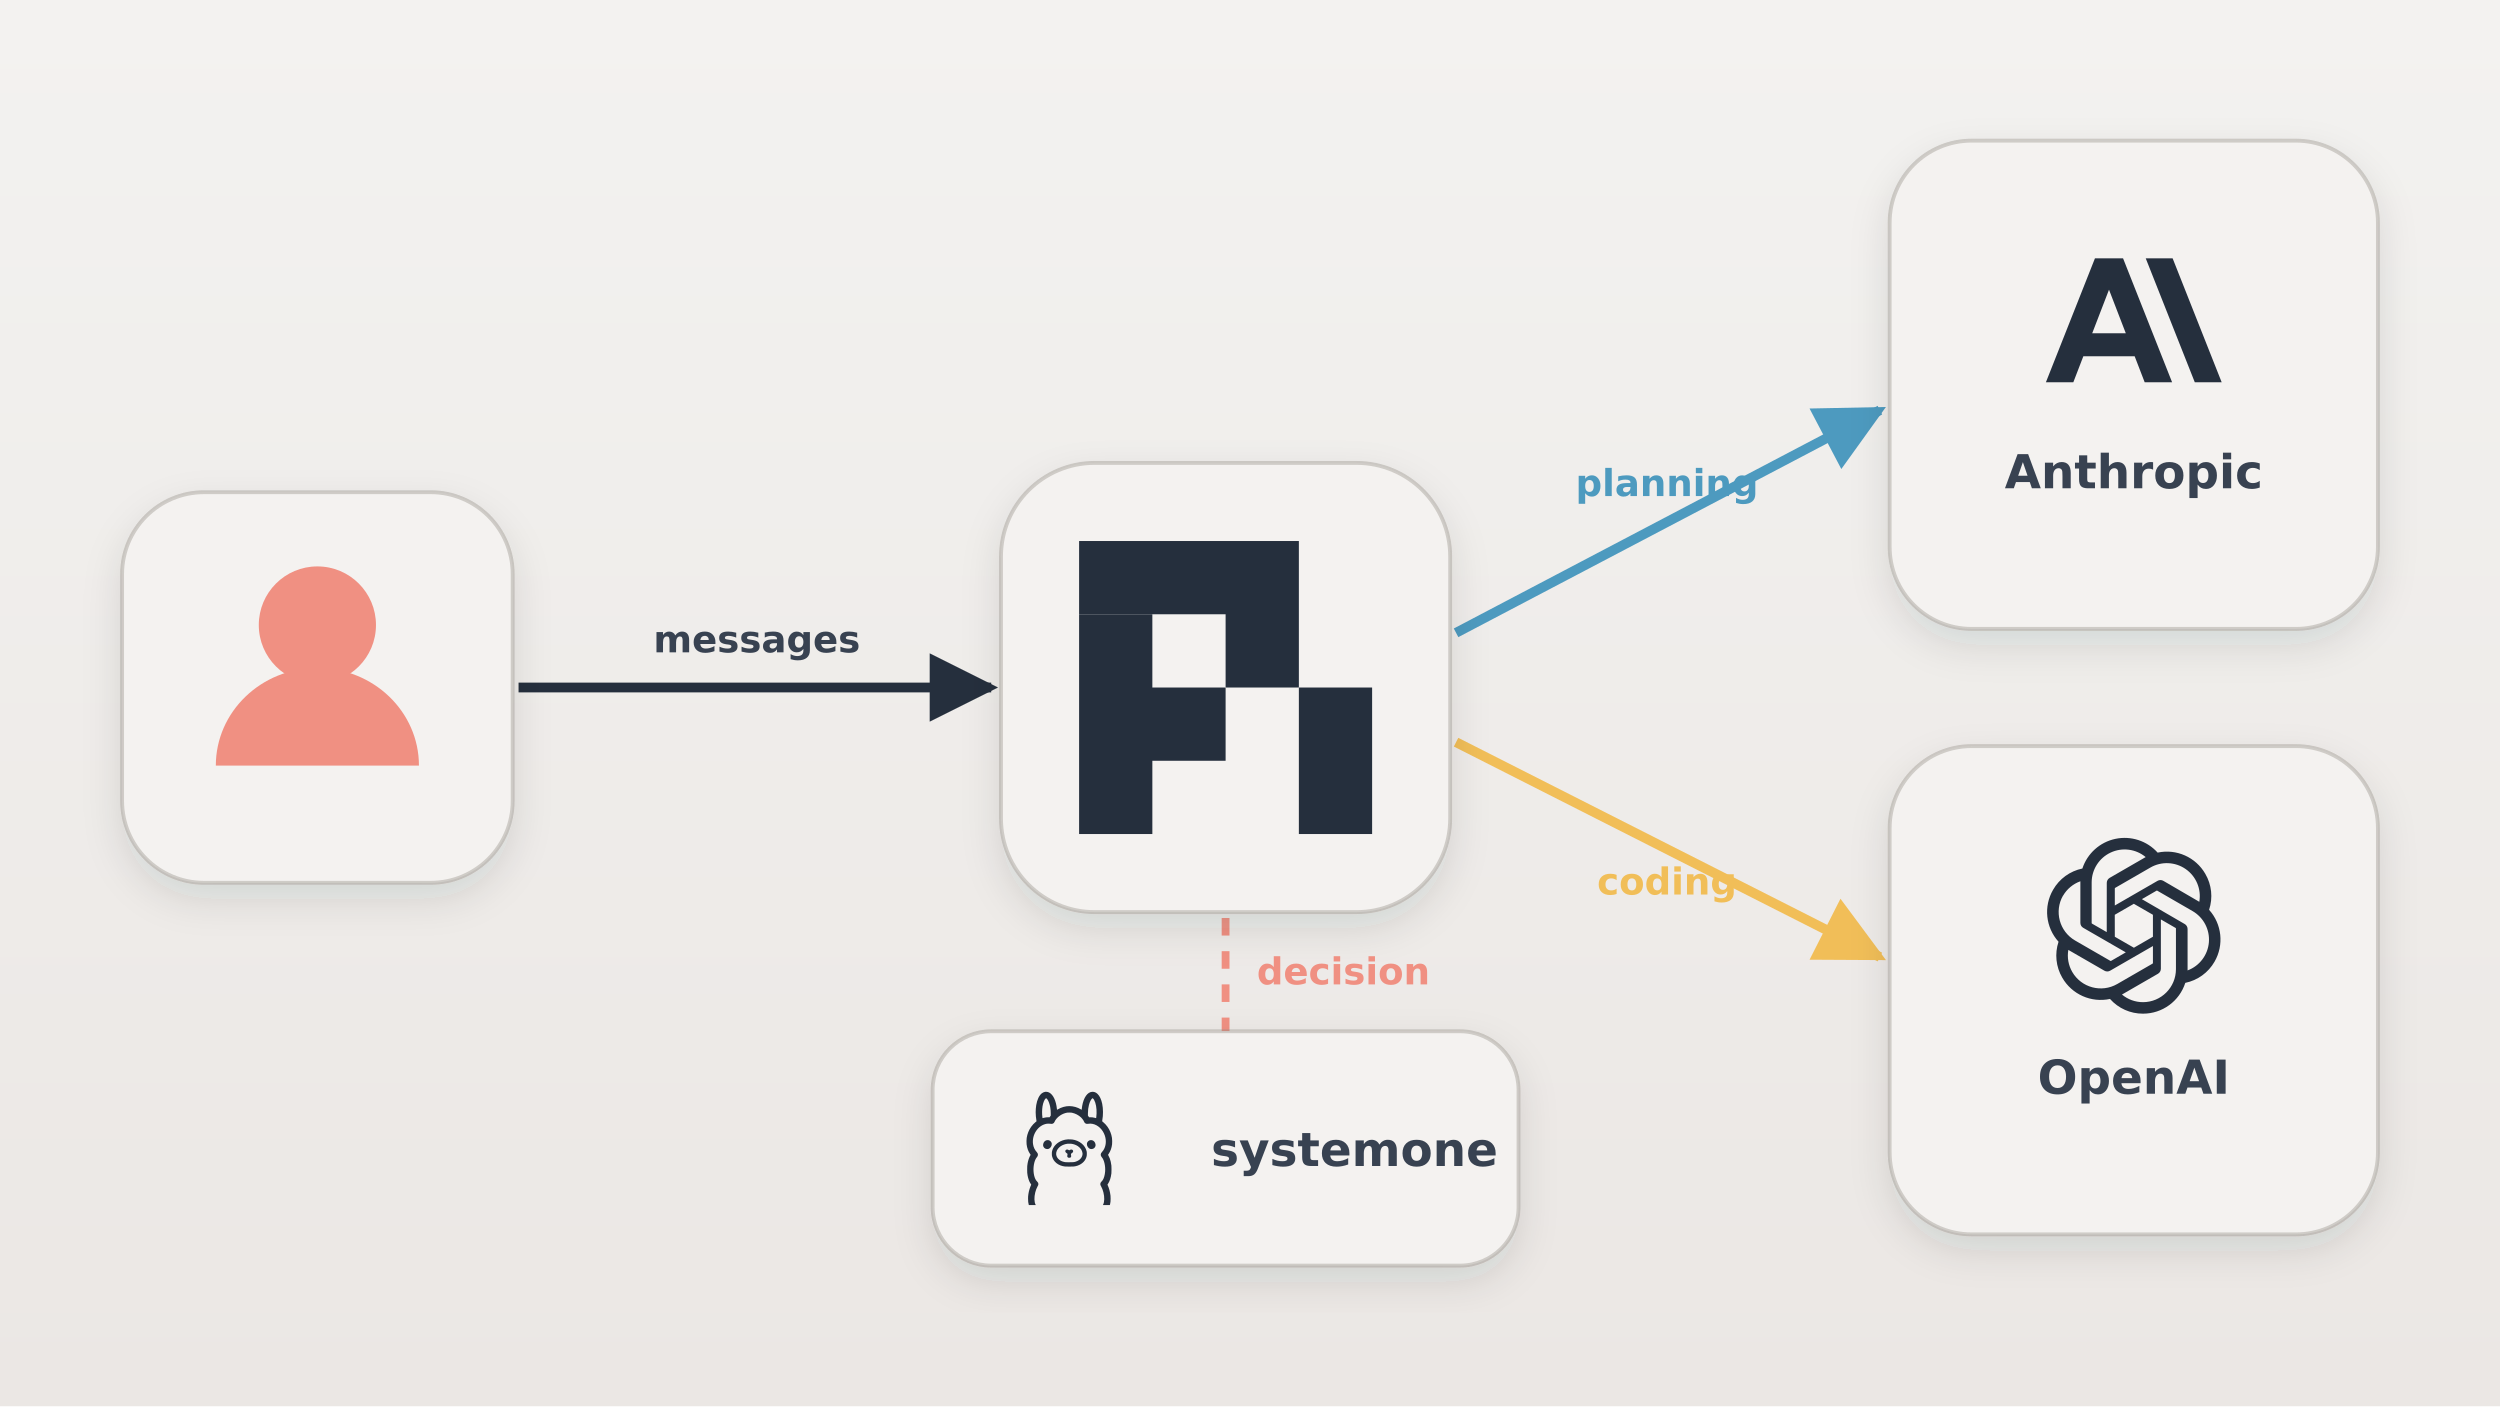
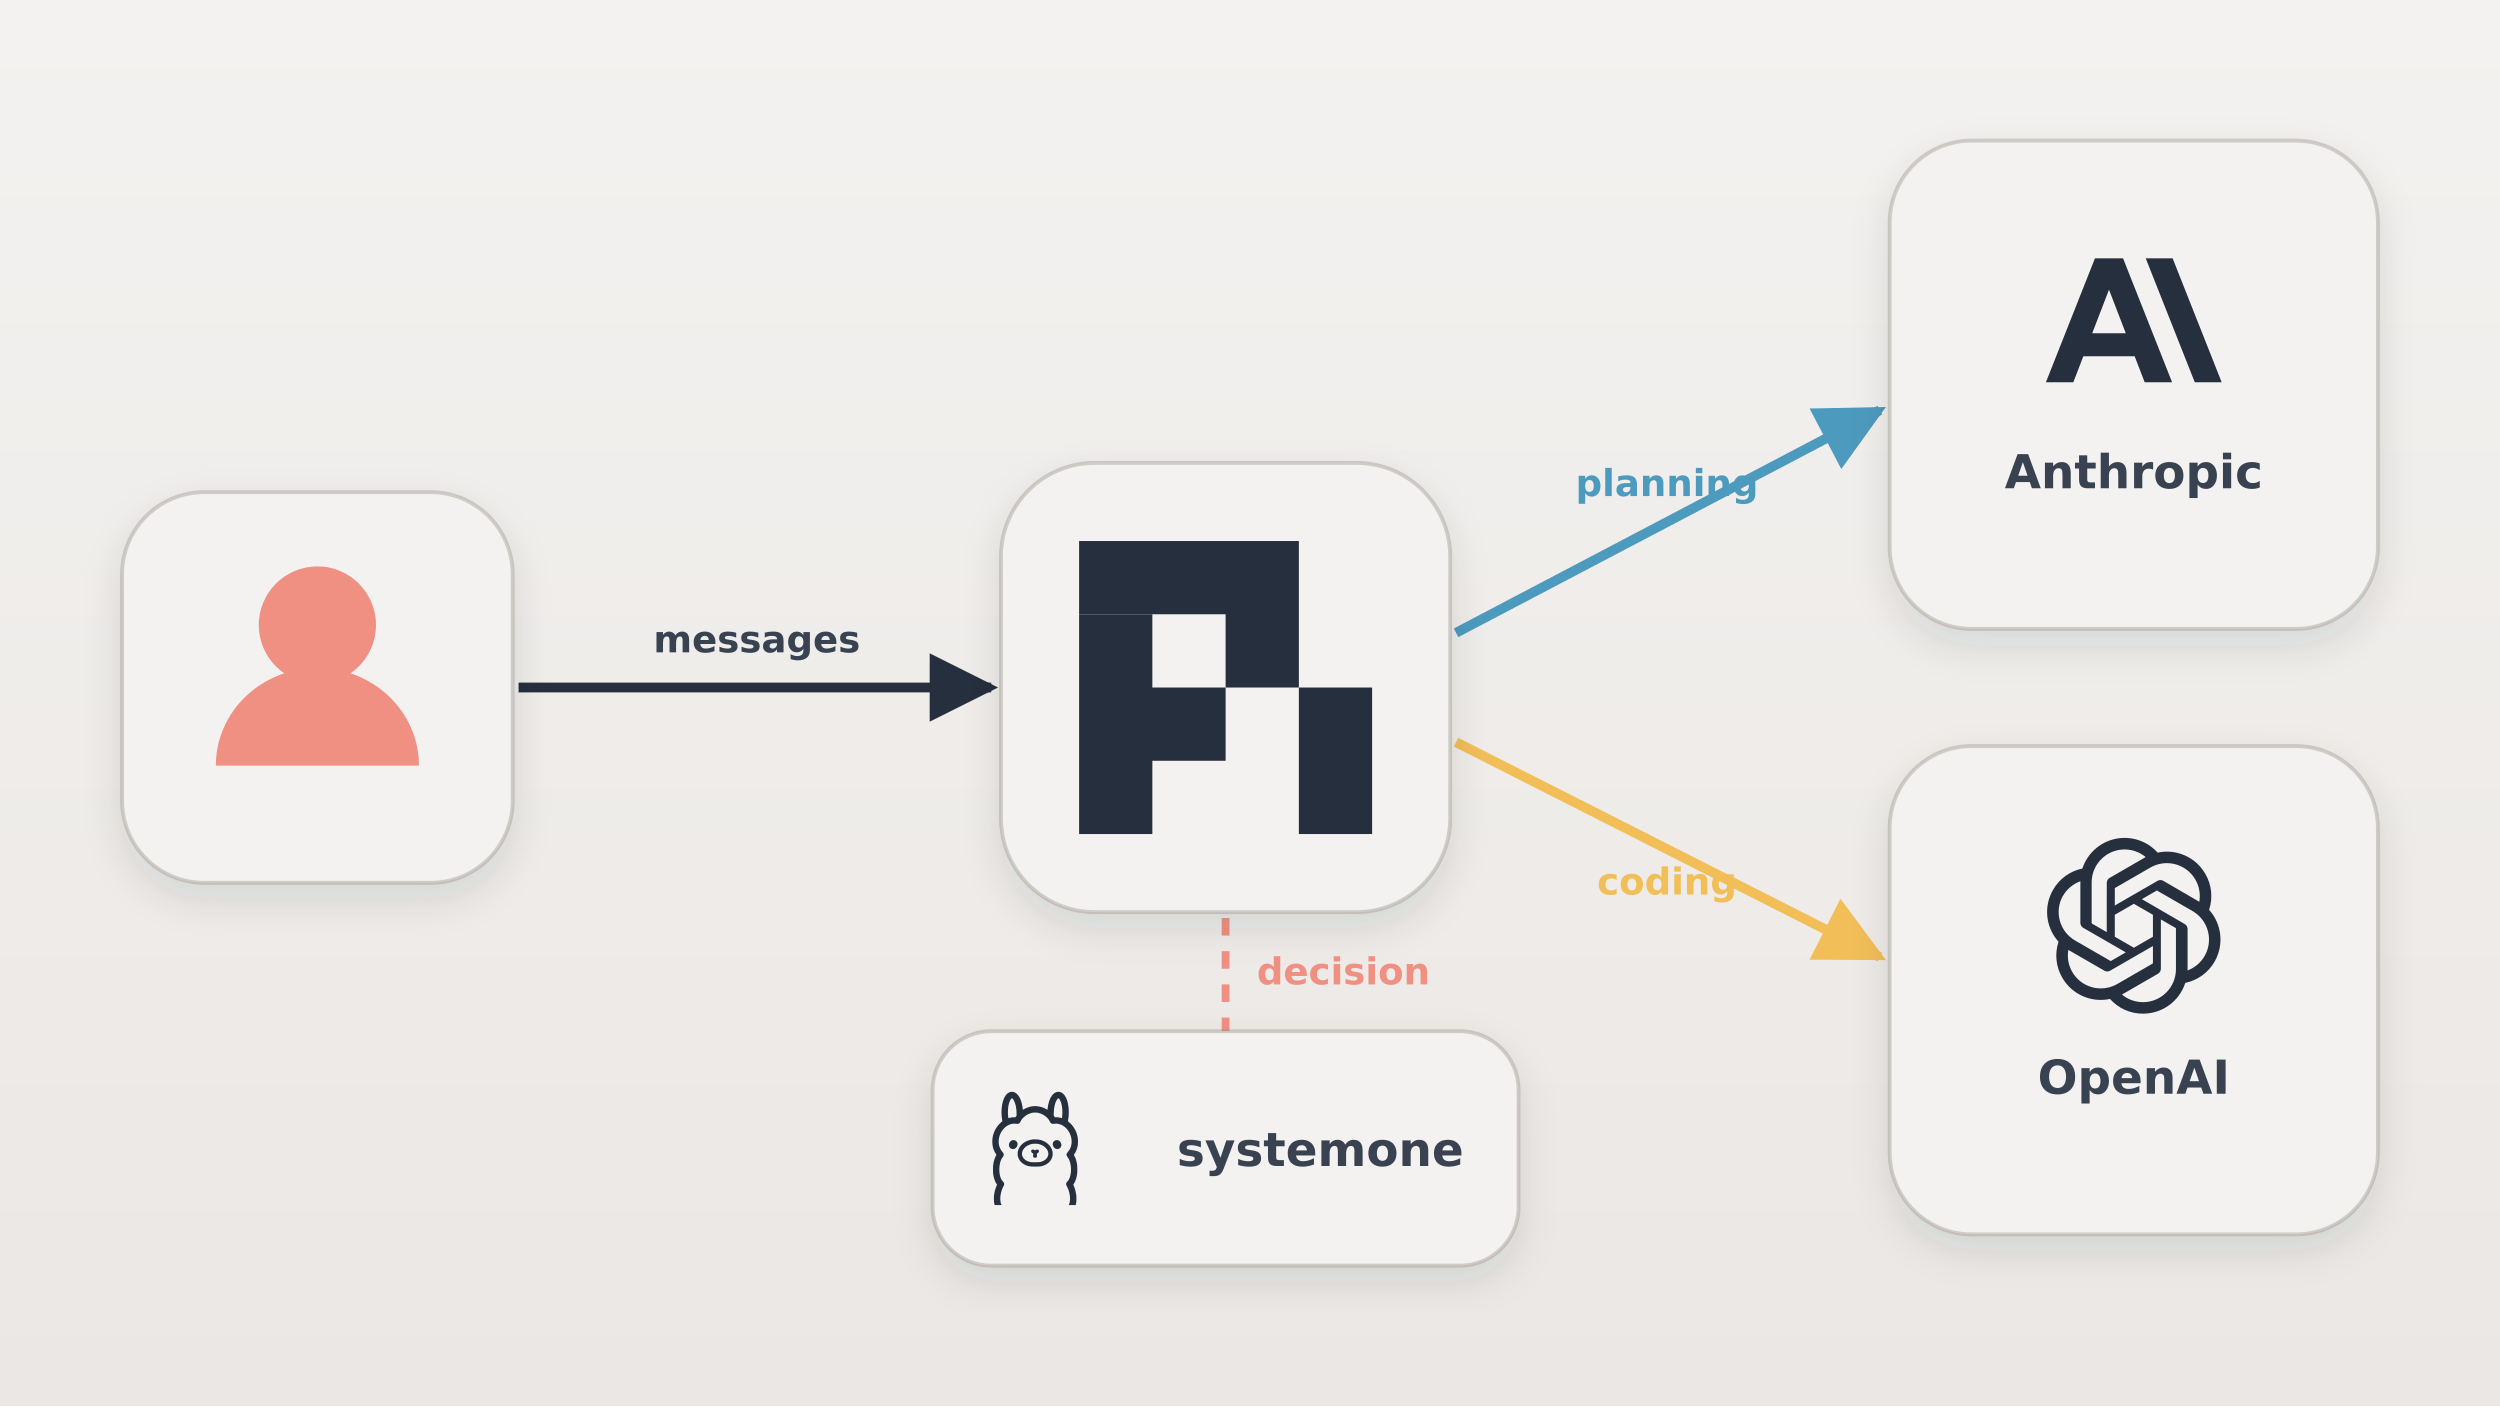
<svg xmlns="http://www.w3.org/2000/svg" width="1280" height="720" viewBox="0 0 1280 720" role="img" aria-label="Diagram: a user sends one request line to the Pi logo labeled router, which routes planning to Anthropic and coding to OpenAI, with a systemone decision model on Ollama below">
  <defs>
    <linearGradient id="bg" x1="0" y1="0" x2="0" y2="1">
      <stop offset="0" stop-color="#f3f2f0" />
      <stop offset="1" stop-color="#ebe7e4" />
    </linearGradient>
    <filter id="ps" x="-20%" y="-20%" width="140%" height="140%">
      <feDropShadow dx="0" dy="8" stdDeviation="10" flood-color="#252f3d" flood-opacity="0.12" />
    </filter>
    <marker id="ah-252f3d" viewBox="0 0 10 10" refX="9" refY="5" markerWidth="7" markerHeight="7" orient="auto-start-reverse">
      <path d="M0 0L10 5L0 10Z" fill="#252f3d" />
    </marker>
    <marker id="ah-4D9ABF" viewBox="0 0 10 10" refX="9" refY="5" markerWidth="7" markerHeight="7" orient="auto-start-reverse">
      <path d="M0 0L10 5L0 10Z" fill="#4D9ABF" />
    </marker>
    <marker id="ah-F1BE58" viewBox="0 0 10 10" refX="9" refY="5" markerWidth="7" markerHeight="7" orient="auto-start-reverse">
      <path d="M0 0L10 5L0 10Z" fill="#F1BE58" />
    </marker>
  </defs>
  <rect width="1280" height="720" fill="url(#bg)" />
  <g transform="translate(-12.5,-8)">
    <g>
      <line x1="278" y1="360" x2="520" y2="360" stroke="#252f3d" stroke-width="5" marker-end="url(#ah-252f3d)" fill="none" />
      <line x1="758" y1="332" x2="975" y2="218" stroke="#4D9ABF" stroke-width="5" marker-end="url(#ah-4D9ABF)" fill="none" />
      <line x1="758" y1="388" x2="975" y2="498" stroke="#F1BE58" stroke-width="5" marker-end="url(#ah-F1BE58)" fill="none" />
      <line x1="640" y1="478" x2="640" y2="536" stroke="#F09082" stroke-width="4" stroke-dasharray="9 8" fill="none" />
    </g>
    <rect x="75.0" y="260.0" width="200" height="200" rx="42" fill="#f4f2f0" stroke="#8b847d" stroke-opacity="0.35" stroke-width="2" filter="url(#ps)" />
    <rect x="525.0" y="245.0" width="230" height="230" rx="48" fill="#f4f2f0" stroke="#8b847d" stroke-opacity="0.35" stroke-width="2" filter="url(#ps)" />
    <rect x="490.0" y="536.0" width="300" height="120" rx="30" fill="#f4f2f0" stroke="#8b847d" stroke-opacity="0.35" stroke-width="2" filter="url(#ps)" />
    <rect x="980.0" y="80.0" width="250" height="250" rx="42" fill="#f4f2f0" stroke="#8b847d" stroke-opacity="0.35" stroke-width="2" filter="url(#ps)" />
    <rect x="980.0" y="390.0" width="250" height="250" rx="42" fill="#f4f2f0" stroke="#8b847d" stroke-opacity="0.35" stroke-width="2" filter="url(#ps)" />
    <g fill="#F09082">
      <circle cx="175" cy="328" r="30" />
      <path d="M123 400 A52 50 0 0 1 227 400 Z" />
    </g>
    <g transform="translate(565.00,285.00) scale(0.2679)" fill="#252f3d">
      <path d="M420 280H280V140H0V0H420V280Z" />
      <path d="M560 560H420V280H560V560Z" />
      <path d="M140 560H0V140H140V280H280V420H140V560Z" />
    </g>
    <g transform="translate(1060.00,127.00) scale(3.75)">
      <path d="M17.304 3.541h-3.672l6.696 16.918H24Zm-10.608 0L0 20.459h3.744l1.369-3.553h7.005l1.369 3.553h3.744L10.536 3.541Zm-.371 10.223 2.291-5.946 2.291 5.946Z" fill="#252f3d" />
    </g>
    <g transform="translate(1060.00,437.00) scale(3.75)">
      <path d="M22.282 9.821a5.985 5.985 0 0 0-.516-4.911 6.046 6.046 0 0 0-6.51-2.9A6.065 6.065 0 0 0 4.981 4.182a5.985 5.985 0 0 0-3.998 2.9 6.046 6.046 0 0 0 .743 7.097 5.98 5.98 0 0 0 .511 4.911 6.051 6.051 0 0 0 6.515 2.9A5.985 5.985 0 0 0 13.26 24a6.056 6.056 0 0 0 5.772-4.206 5.989 5.989 0 0 0 3.998-2.9 6.056 6.056 0 0 0-.748-7.073zm-9.022 12.608a4.476 4.476 0 0 1-2.876-1.041l.142-.08 4.778-2.758a.795.795 0 0 0 .393-.681v-6.737l2.02 1.169a.071.071 0 0 1 .038.052v5.583a4.504 4.504 0 0 1-4.495 4.494zm-9.661-4.125a4.471 4.471 0 0 1-.535-3.014l.142.085 4.783 2.758a.771.771 0 0 0 .781 0l5.843-3.369v2.332a.08.08 0 0 1-.033.061L9.74 19.95a4.499 4.499 0 0 1-6.141-1.646zM2.341 7.896a4.485 4.485 0 0 1 2.365-1.973V11.6a.766.766 0 0 0 .388.676l5.814 3.354-2.02 1.169a.076.076 0 0 1-.071 0l-4.83-2.787A4.504 4.504 0 0 1 2.341 7.872zm16.596 3.856L13.104 8.364 15.119 7.2a.076.076 0 0 1 .071 0l4.83 2.791a4.494 4.494 0 0 1-.676 8.104v-5.677a.79.79 0 0 0-.407-.667zm2.011-3.023l-.142-.085-4.774-2.782a.776.776 0 0 0-.785 0L9.409 9.23V6.897a.066.066 0 0 1 .028-.061l4.83-2.787a4.499 4.499 0 0 1 6.68 4.66zM8.306 12.863l-2.02-1.164a.08.08 0 0 1-.038-.057V6.074a4.499 4.499 0 0 1 7.376-3.454l-.142.081L8.704 5.459a.795.795 0 0 0-.393.681zm1.098-2.365l2.602-1.5 2.607 1.5v2.999l-2.597 1.5-2.607-1.5Z" fill="#252f3d" />
    </g>
-     <g transform="translate(531.00,567.00) scale(2.4167)">
+     <g transform="translate(513.50,567.00) scale(2.4167)">
      <path d="M16.361 10.26a.894.894 0 0 0-.558.47l-.072.148.001.207c0 .193.004.217.059.353.076.193.152.312.291.448.24.238.51.3.872.205a.86.86 0 0 0 .517-.436.752.752 0 0 0 .08-.498c-.064-.453-.33-.782-.724-.897a1.06 1.06 0 0 0-.466 0zm-9.203.005c-.305.096-.533.32-.65.639a1.187 1.187 0 0 0-.06.52c.057.309.31.59.598.667.362.095.632.033.872-.205.14-.136.215-.255.291-.448.055-.136.059-.16.059-.353l.001-.207-.072-.148a.894.894 0 0 0-.565-.472 1.02 1.02 0 0 0-.474.007Zm4.184 2c-.131.071-.223.25-.195.383.031.143.157.288.353.407.105.063.112.072.117.136.004.038-.01.146-.029.243-.02.094-.036.194-.036.222.002.074.07.195.143.253.064.052.076.054.255.059.164.005.198.001.264-.03.169-.082.212-.234.15-.525-.052-.243-.042-.28.087-.355.137-.08.281-.219.324-.314a.365.365 0 0 0-.175-.48.394.394 0 0 0-.181-.033c-.126 0-.207.03-.355.124l-.085.053-.053-.032c-.219-.13-.259-.145-.391-.143a.396.396 0 0 0-.193.032zm.39-2.195c-.373.036-.475.05-.654.086-.291.06-.68.195-.951.328-.94.46-1.589 1.226-1.787 2.114-.04.176-.045.234-.045.53 0 .294.005.357.043.524.264 1.16 1.332 2.017 2.714 2.173.3.033 1.596.033 1.896 0 1.11-.125 2.064-.727 2.493-1.571.114-.226.169-.372.22-.602.039-.167.044-.23.044-.523 0-.297-.005-.355-.045-.531-.288-1.29-1.539-2.304-3.072-2.497a6.873 6.873 0 0 0-.855-.031zm.645.937a3.283 3.283 0 0 1 1.44.514c.223.148.537.458.671.662.166.251.26.508.303.82.02.143.01.251-.043.482-.08.345-.332.705-.672.957a3.115 3.115 0 0 1-.689.348c-.382.122-.632.144-1.525.138-.582-.006-.686-.01-.853-.042-.57-.107-1.022-.334-1.35-.68-.264-.28-.385-.535-.45-.946-.03-.192.025-.509.137-.776.136-.326.488-.73.836-.963.403-.269.934-.46 1.422-.512.187-.02.586-.02.773-.002zm-5.503-11a1.653 1.653 0 0 0-.683.298C5.617.74 5.173 1.666 4.985 2.819c-.07.436-.119 1.04-.119 1.503 0 .544.064 1.24.155 1.721.02.107.031.202.023.208a8.12 8.12 0 0 1-.187.152 5.324 5.324 0 0 0-.949 1.02 5.49 5.49 0 0 0-.94 2.339 6.625 6.625 0 0 0-.023 1.357c.091.78.325 1.438.727 2.04l.13.195-.037.064c-.269.452-.498 1.105-.605 1.732-.084.496-.095.629-.095 1.294 0 .67.009.803.088 1.266.095.555.288 1.143.503 1.534.071.128.243.393.264.407.007.003-.014.067-.046.141a7.405 7.405 0 0 0-.548 1.873c-.062.417-.071.552-.071.991 0 .56.031.832.148 1.279L3.42 24h1.478l-.05-.091c-.297-.552-.325-1.575-.068-2.597.117-.472.25-.819.498-1.296l.148-.29v-.177c0-.165-.003-.184-.057-.293a.915.915 0 0 0-.194-.25 1.74 1.74 0 0 1-.385-.543c-.424-.92-.506-2.286-.208-3.451.124-.486.329-.918.544-1.154a.787.787 0 0 0 .223-.531c0-.195-.07-.355-.224-.522a3.136 3.136 0 0 1-.817-1.729c-.14-.96.114-2.005.69-2.834.563-.814 1.353-1.336 2.237-1.475.199-.033.57-.028.776.01.226.04.367.028.512-.041.179-.085.268-.19.374-.431.093-.215.165-.333.36-.576.234-.29.46-.489.822-.729.413-.27.884-.467 1.352-.561.17-.035.25-.04.569-.04.319 0 .398.005.569.04a4.07 4.07 0 0 1 1.914.997c.117.109.398.457.488.602.034.057.095.177.132.267.105.241.195.346.374.43.14.068.286.082.503.045.343-.058.607-.053.943.016 1.144.23 2.14 1.173 2.581 2.437.385 1.108.276 2.267-.296 3.153-.097.15-.193.27-.333.419-.301.322-.301.722-.001 1.053.493.539.801 1.866.708 3.036-.062.772-.26 1.463-.533 1.854a2.096 2.096 0 0 1-.224.258.916.916 0 0 0-.194.25c-.054.109-.057.128-.057.293v.178l.148.29c.248.476.38.823.498 1.295.253 1.008.231 2.01-.059 2.581a.845.845 0 0 0-.044.098c0 .006.329.009.732.009h.73l.02-.074.036-.134c.019-.076.057-.3.088-.516.029-.217.029-1.016 0-1.258-.11-.875-.295-1.57-.597-2.226-.032-.074-.053-.138-.046-.141.008-.005.057-.074.108-.152.376-.569.607-1.284.724-2.228.031-.26.031-1.378 0-1.628-.083-.645-.182-1.082-.348-1.525a6.083 6.083 0 0 0-.329-.7l-.038-.064.131-.194c.402-.604.636-1.262.727-2.04a6.625 6.625 0 0 0-.024-1.358 5.512 5.512 0 0 0-.939-2.339 5.325 5.325 0 0 0-.95-1.02 8.097 8.097 0 0 1-.186-.152.692.692 0 0 1 .023-.208c.208-1.087.201-2.443-.017-3.503-.19-.924-.535-1.658-.98-2.082-.354-.338-.716-.482-1.15-.455-.996.059-1.8 1.205-2.116 3.01a6.805 6.805 0 0 0-.097.726c0 .036-.007.066-.015.066a.96.96 0 0 1-.149-.078A4.857 4.857 0 0 0 12 3.03c-.832 0-1.687.243-2.456.698a.958.958 0 0 1-.148.078c-.008 0-.015-.03-.015-.066a6.71 6.71 0 0 0-.097-.725C8.997 1.392 8.337.319 7.46.048a2.096 2.096 0 0 0-.585-.041Zm.293 1.402c.248.197.523.759.682 1.388.03.113.06.244.069.292.007.047.026.152.041.233.067.365.098.76.102 1.24l.002.475-.12.175-.118.178h-.278c-.324 0-.646.041-.954.124l-.238.06c-.033.007-.038-.003-.057-.144a8.438 8.438 0 0 1 .016-2.323c.124-.788.413-1.501.696-1.711.067-.05.079-.049.157.013zm9.825-.012c.17.126.358.46.498.888.28.854.36 2.028.212 3.145-.019.14-.024.151-.057.144l-.238-.06a3.693 3.693 0 0 0-.954-.124h-.278l-.119-.178-.119-.175.002-.474c.004-.669.066-1.19.214-1.772.157-.623.434-1.185.68-1.382.078-.062.09-.063.159-.012z" fill="#252f3d" />
    </g>
    <g font-family="DejaVu Sans, system-ui, sans-serif">
      <text x="400" y="342" font-size="19" fill="#384251" text-anchor="middle" font-weight="600">messages</text>
      <text x="866" y="262" font-size="19" fill="#4D9ABF" text-anchor="middle" font-weight="700">planning</text>
      <text x="866" y="466" font-size="19" fill="#F1BE58" text-anchor="middle" font-weight="700">coding</text>
      <text x="656" y="512" font-size="19" fill="#F09082" text-anchor="start" font-weight="700">decision</text>
      <text x="1105" y="258" font-size="24" fill="#384251" text-anchor="middle" font-weight="700">Anthropic</text>
      <text x="1105" y="568" font-size="24" fill="#384251" text-anchor="middle" font-weight="700">OpenAI</text>
-       <text x="706" y="605" font-size="24" fill="#384251" text-anchor="middle" font-weight="700">systemone</text>
+       <text x="688.5" y="605" font-size="24" fill="#384251" text-anchor="middle" font-weight="700">systemone</text>
    </g>
  </g>
</svg>
